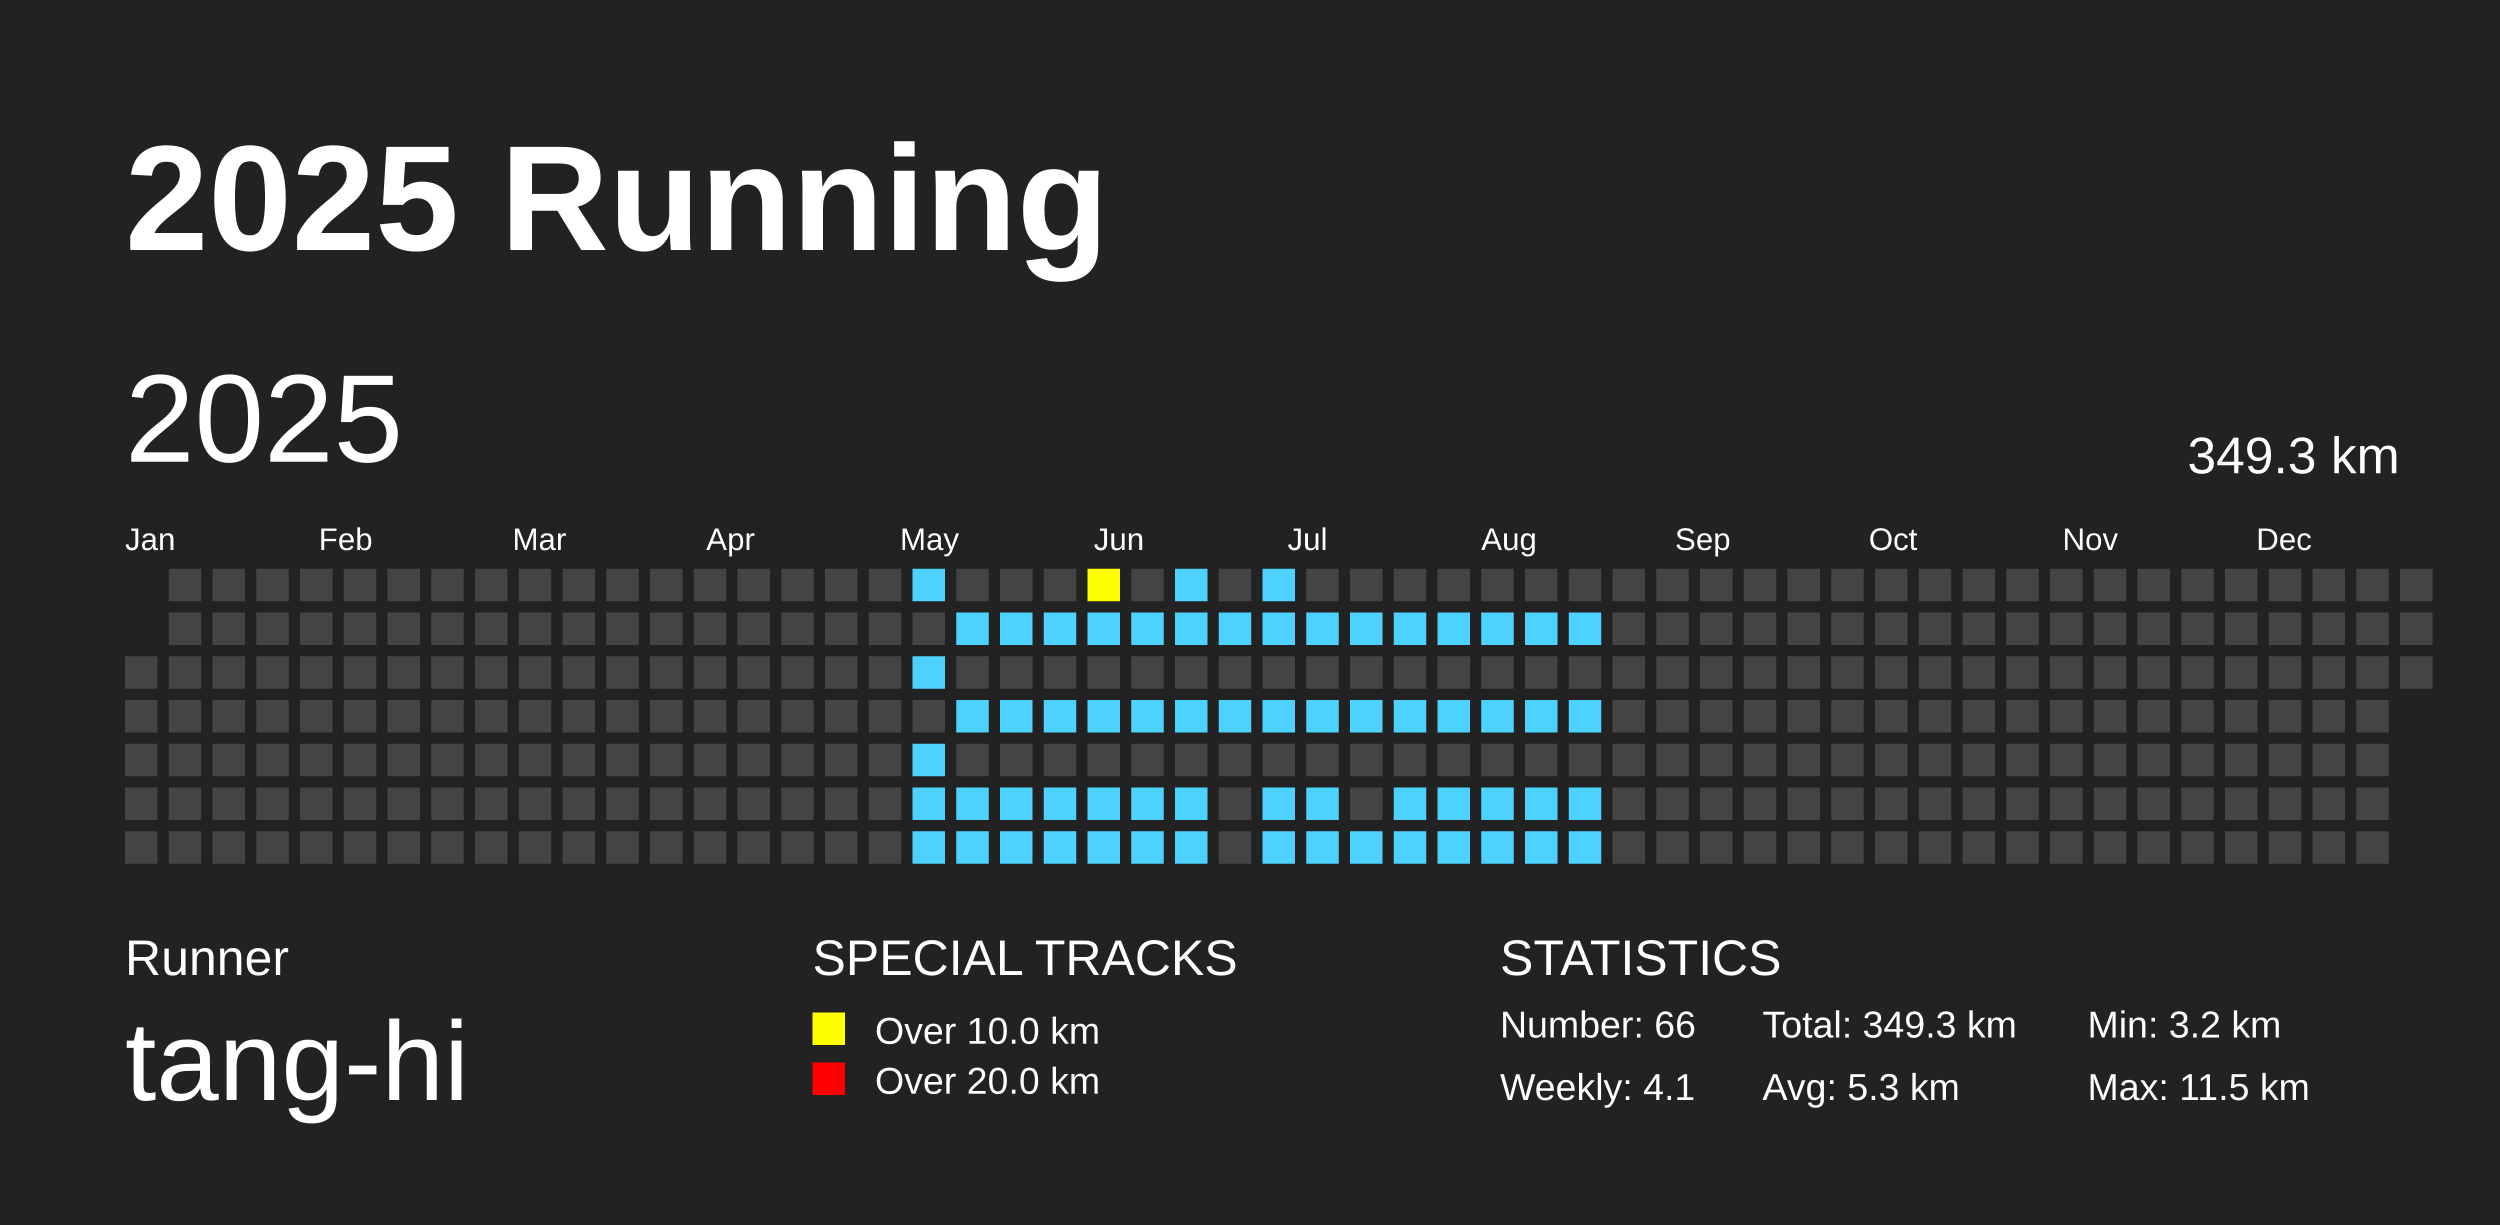
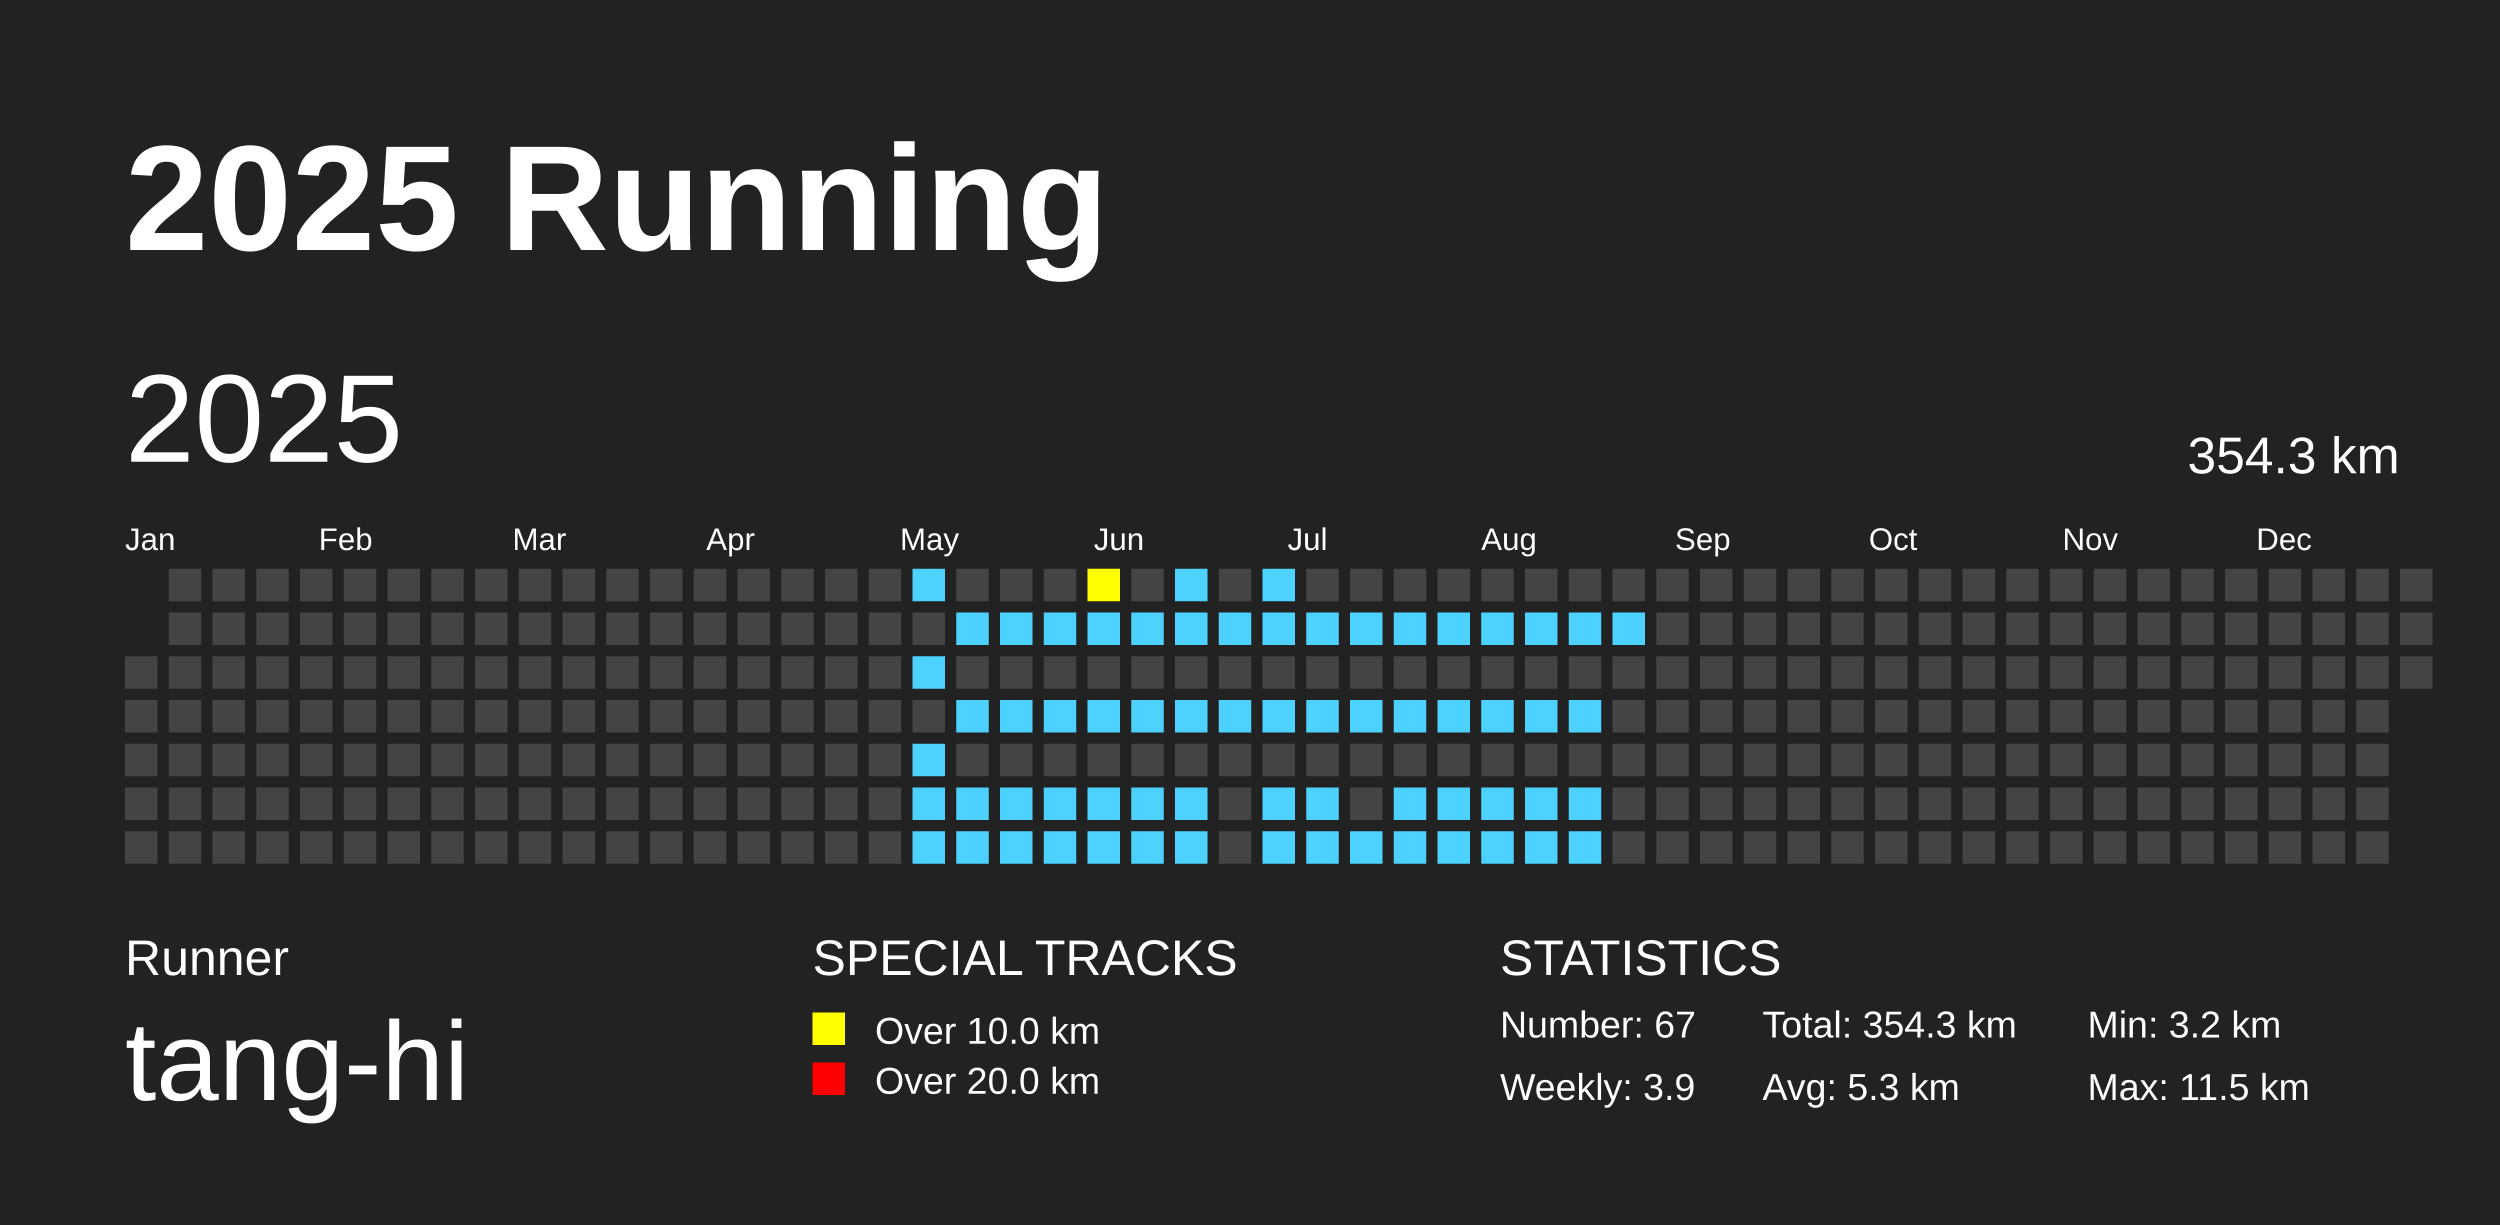
<svg xmlns="http://www.w3.org/2000/svg" baseProfile="full" height="98mm" version="1.1" viewBox="0,0,200,98" width="200mm">
  <defs />
  <rect fill="#222222" height="98" width="200" x="0" y="0" />
  <text fill="#FFFFFF" style="font-size:12px; font-family:Arial; font-weight:bold;" x="10" y="20">2025 Running</text>
  <text fill="#FFFFFF" style="font-size:4px; font-family:Arial" x="10" y="78">Runner</text>
  <text fill="#FFFFFF" style="font-size:9px; font-family:Arial" x="10" y="88">tang-hi</text>
  <text fill="#FFFFFF" style="font-size:4px; font-family:Arial" x="65" y="78">SPECIAL TRACKS</text>
  <rect fill="yellow" height="2.6" width="2.6" x="65" y="81" />
  <text fill="#FFFFFF" style="font-size:3px; font-family:Arial" x="70" y="83.5">Over 10.0 km</text>
  <rect fill="red" height="2.6" width="2.6" x="65" y="85" />
  <text fill="#FFFFFF" style="font-size:3px; font-family:Arial" x="70" y="87.5">Over 20.0 km</text>
  <text fill="#FFFFFF" style="font-size:4px; font-family:Arial" x="120" y="78">STATISTICS</text>
-   <text fill="#FFFFFF" style="font-size:3px; font-family:Arial" x="120" y="83">Number: 66</text>
-   <text fill="#FFFFFF" style="font-size:3px; font-family:Arial" x="120" y="88">Weekly: 4.1</text>
-   <text fill="#FFFFFF" style="font-size:3px; font-family:Arial" x="141" y="83">Total: 349.3 km</text>
+   <text fill="#FFFFFF" style="font-size:3px; font-family:Arial" x="120" y="83">Number: 67</text>
+   <text fill="#FFFFFF" style="font-size:3px; font-family:Arial" x="120" y="88">Weekly: 3.9</text>
+   <text fill="#FFFFFF" style="font-size:3px; font-family:Arial" x="141" y="83">Total: 354.3 km</text>
  <text fill="#FFFFFF" style="font-size:3px; font-family:Arial" x="141" y="88">Avg: 5.3 km</text>
  <text fill="#FFFFFF" style="font-size:3px; font-family:Arial" x="167" y="83">Min: 3.2 km</text>
  <text fill="#FFFFFF" style="font-size:3px; font-family:Arial" x="167" y="88">Max: 11.5 km</text>
  <text dominant-baseline="hanging" fill="#FFFFFF" style="font-size:10.0px; font-family:Arial;" x="10" y="30">2025</text>
-   <text dominant-baseline="hanging" fill="#FFFFFF" style="font-size:4.125px; font-family:Arial;" x="175" y="35">349.3 km</text>
+   <text dominant-baseline="hanging" fill="#FFFFFF" style="font-size:4.125px; font-family:Arial;" x="175" y="35">354.3 km</text>
  <text fill="#FFFFFF" style="font-size:2.5px; font-family:Arial" x="10.0" y="44">Jan</text>
  <text fill="#FFFFFF" style="font-size:2.5px; font-family:Arial" x="25.5" y="44">Feb</text>
  <text fill="#FFFFFF" style="font-size:2.5px; font-family:Arial" x="41.0" y="44">Mar</text>
  <text fill="#FFFFFF" style="font-size:2.5px; font-family:Arial" x="56.5" y="44">Apr</text>
  <text fill="#FFFFFF" style="font-size:2.5px; font-family:Arial" x="72.0" y="44">May</text>
  <text fill="#FFFFFF" style="font-size:2.5px; font-family:Arial" x="87.5" y="44">Jun</text>
  <text fill="#FFFFFF" style="font-size:2.5px; font-family:Arial" x="103.0" y="44">Jul</text>
  <text fill="#FFFFFF" style="font-size:2.5px; font-family:Arial" x="118.5" y="44">Aug</text>
  <text fill="#FFFFFF" style="font-size:2.5px; font-family:Arial" x="134.0" y="44">Sep</text>
  <text fill="#FFFFFF" style="font-size:2.5px; font-family:Arial" x="149.5" y="44">Oct</text>
  <text fill="#FFFFFF" style="font-size:2.5px; font-family:Arial" x="165.0" y="44">Nov</text>
  <text fill="#FFFFFF" style="font-size:2.5px; font-family:Arial" x="180.5" y="44">Dec</text>
  <rect fill="#444444" height="2.6" width="2.6" x="10.0" y="52.5" />
  <rect fill="#444444" height="2.6" width="2.6" x="10.0" y="56.0" />
  <rect fill="#444444" height="2.6" width="2.6" x="10.0" y="59.5" />
  <rect fill="#444444" height="2.6" width="2.6" x="10.0" y="63.0" />
  <rect fill="#444444" height="2.6" width="2.6" x="10.0" y="66.5" />
  <rect fill="#444444" height="2.6" width="2.6" x="13.5" y="45.5" />
  <rect fill="#444444" height="2.6" width="2.6" x="13.5" y="49.0" />
  <rect fill="#444444" height="2.6" width="2.6" x="13.5" y="52.5" />
  <rect fill="#444444" height="2.6" width="2.6" x="13.5" y="56.0" />
  <rect fill="#444444" height="2.6" width="2.6" x="13.5" y="59.5" />
  <rect fill="#444444" height="2.6" width="2.6" x="13.5" y="63.0" />
  <rect fill="#444444" height="2.6" width="2.6" x="13.5" y="66.5" />
  <rect fill="#444444" height="2.6" width="2.6" x="17.0" y="45.5" />
  <rect fill="#444444" height="2.6" width="2.6" x="17.0" y="49.0" />
  <rect fill="#444444" height="2.6" width="2.6" x="17.0" y="52.5" />
  <rect fill="#444444" height="2.6" width="2.6" x="17.0" y="56.0" />
  <rect fill="#444444" height="2.6" width="2.6" x="17.0" y="59.5" />
  <rect fill="#444444" height="2.6" width="2.6" x="17.0" y="63.0" />
  <rect fill="#444444" height="2.6" width="2.6" x="17.0" y="66.5" />
  <rect fill="#444444" height="2.6" width="2.6" x="20.5" y="45.5" />
  <rect fill="#444444" height="2.6" width="2.6" x="20.5" y="49.0" />
  <rect fill="#444444" height="2.6" width="2.6" x="20.5" y="52.5" />
  <rect fill="#444444" height="2.6" width="2.6" x="20.5" y="56.0" />
  <rect fill="#444444" height="2.6" width="2.6" x="20.5" y="59.5" />
  <rect fill="#444444" height="2.6" width="2.6" x="20.5" y="63.0" />
  <rect fill="#444444" height="2.6" width="2.6" x="20.5" y="66.5" />
  <rect fill="#444444" height="2.6" width="2.6" x="24.0" y="45.5" />
  <rect fill="#444444" height="2.6" width="2.6" x="24.0" y="49.0" />
  <rect fill="#444444" height="2.6" width="2.6" x="24.0" y="52.5" />
  <rect fill="#444444" height="2.6" width="2.6" x="24.0" y="56.0" />
  <rect fill="#444444" height="2.6" width="2.6" x="24.0" y="59.5" />
  <rect fill="#444444" height="2.6" width="2.6" x="24.0" y="63.0" />
  <rect fill="#444444" height="2.6" width="2.6" x="24.0" y="66.5" />
  <rect fill="#444444" height="2.6" width="2.6" x="27.5" y="45.5" />
  <rect fill="#444444" height="2.6" width="2.6" x="27.5" y="49.0" />
  <rect fill="#444444" height="2.6" width="2.6" x="27.5" y="52.5" />
  <rect fill="#444444" height="2.6" width="2.6" x="27.5" y="56.0" />
  <rect fill="#444444" height="2.6" width="2.6" x="27.5" y="59.5" />
  <rect fill="#444444" height="2.6" width="2.6" x="27.5" y="63.0" />
  <rect fill="#444444" height="2.6" width="2.6" x="27.5" y="66.5" />
  <rect fill="#444444" height="2.6" width="2.6" x="31.0" y="45.5" />
  <rect fill="#444444" height="2.6" width="2.6" x="31.0" y="49.0" />
  <rect fill="#444444" height="2.6" width="2.6" x="31.0" y="52.5" />
  <rect fill="#444444" height="2.6" width="2.6" x="31.0" y="56.0" />
  <rect fill="#444444" height="2.6" width="2.6" x="31.0" y="59.5" />
  <rect fill="#444444" height="2.6" width="2.6" x="31.0" y="63.0" />
  <rect fill="#444444" height="2.6" width="2.6" x="31.0" y="66.5" />
  <rect fill="#444444" height="2.6" width="2.6" x="34.5" y="45.5" />
  <rect fill="#444444" height="2.6" width="2.6" x="34.5" y="49.0" />
  <rect fill="#444444" height="2.6" width="2.6" x="34.5" y="52.5" />
  <rect fill="#444444" height="2.6" width="2.6" x="34.5" y="56.0" />
  <rect fill="#444444" height="2.6" width="2.6" x="34.5" y="59.5" />
  <rect fill="#444444" height="2.6" width="2.6" x="34.5" y="63.0" />
  <rect fill="#444444" height="2.6" width="2.6" x="34.5" y="66.5" />
  <rect fill="#444444" height="2.6" width="2.6" x="38.0" y="45.5" />
  <rect fill="#444444" height="2.6" width="2.6" x="38.0" y="49.0" />
  <rect fill="#444444" height="2.6" width="2.6" x="38.0" y="52.5" />
  <rect fill="#444444" height="2.6" width="2.6" x="38.0" y="56.0" />
  <rect fill="#444444" height="2.6" width="2.6" x="38.0" y="59.5" />
  <rect fill="#444444" height="2.6" width="2.6" x="38.0" y="63.0" />
  <rect fill="#444444" height="2.6" width="2.6" x="38.0" y="66.5" />
  <rect fill="#444444" height="2.6" width="2.6" x="41.5" y="45.5" />
  <rect fill="#444444" height="2.6" width="2.6" x="41.5" y="49.0" />
  <rect fill="#444444" height="2.6" width="2.6" x="41.5" y="52.5" />
  <rect fill="#444444" height="2.6" width="2.6" x="41.5" y="56.0" />
  <rect fill="#444444" height="2.6" width="2.6" x="41.5" y="59.5" />
  <rect fill="#444444" height="2.6" width="2.6" x="41.5" y="63.0" />
  <rect fill="#444444" height="2.6" width="2.6" x="41.5" y="66.5" />
  <rect fill="#444444" height="2.6" width="2.6" x="45.0" y="45.5" />
  <rect fill="#444444" height="2.6" width="2.6" x="45.0" y="49.0" />
  <rect fill="#444444" height="2.6" width="2.6" x="45.0" y="52.5" />
  <rect fill="#444444" height="2.6" width="2.6" x="45.0" y="56.0" />
  <rect fill="#444444" height="2.6" width="2.6" x="45.0" y="59.5" />
  <rect fill="#444444" height="2.6" width="2.6" x="45.0" y="63.0" />
  <rect fill="#444444" height="2.6" width="2.6" x="45.0" y="66.5" />
  <rect fill="#444444" height="2.6" width="2.6" x="48.5" y="45.5" />
  <rect fill="#444444" height="2.6" width="2.6" x="48.5" y="49.0" />
  <rect fill="#444444" height="2.6" width="2.6" x="48.5" y="52.5" />
  <rect fill="#444444" height="2.6" width="2.6" x="48.5" y="56.0" />
  <rect fill="#444444" height="2.6" width="2.6" x="48.5" y="59.5" />
  <rect fill="#444444" height="2.6" width="2.6" x="48.5" y="63.0" />
  <rect fill="#444444" height="2.6" width="2.6" x="48.5" y="66.5" />
  <rect fill="#444444" height="2.6" width="2.6" x="52.0" y="45.5" />
  <rect fill="#444444" height="2.6" width="2.6" x="52.0" y="49.0" />
  <rect fill="#444444" height="2.6" width="2.6" x="52.0" y="52.5" />
  <rect fill="#444444" height="2.6" width="2.6" x="52.0" y="56.0" />
  <rect fill="#444444" height="2.6" width="2.6" x="52.0" y="59.5" />
  <rect fill="#444444" height="2.6" width="2.6" x="52.0" y="63.0" />
  <rect fill="#444444" height="2.6" width="2.6" x="52.0" y="66.5" />
  <rect fill="#444444" height="2.6" width="2.6" x="55.5" y="45.5" />
  <rect fill="#444444" height="2.6" width="2.6" x="55.5" y="49.0" />
  <rect fill="#444444" height="2.6" width="2.6" x="55.5" y="52.5" />
  <rect fill="#444444" height="2.6" width="2.6" x="55.5" y="56.0" />
  <rect fill="#444444" height="2.6" width="2.6" x="55.5" y="59.5" />
  <rect fill="#444444" height="2.6" width="2.6" x="55.5" y="63.0" />
  <rect fill="#444444" height="2.6" width="2.6" x="55.5" y="66.5" />
  <rect fill="#444444" height="2.6" width="2.6" x="59.0" y="45.5" />
  <rect fill="#444444" height="2.6" width="2.6" x="59.0" y="49.0" />
  <rect fill="#444444" height="2.6" width="2.6" x="59.0" y="52.5" />
  <rect fill="#444444" height="2.6" width="2.6" x="59.0" y="56.0" />
  <rect fill="#444444" height="2.6" width="2.6" x="59.0" y="59.5" />
  <rect fill="#444444" height="2.6" width="2.6" x="59.0" y="63.0" />
  <rect fill="#444444" height="2.6" width="2.6" x="59.0" y="66.5" />
  <rect fill="#444444" height="2.6" width="2.6" x="62.5" y="45.5" />
  <rect fill="#444444" height="2.6" width="2.6" x="62.5" y="49.0" />
  <rect fill="#444444" height="2.6" width="2.6" x="62.5" y="52.5" />
  <rect fill="#444444" height="2.6" width="2.6" x="62.5" y="56.0" />
  <rect fill="#444444" height="2.6" width="2.6" x="62.5" y="59.5" />
  <rect fill="#444444" height="2.6" width="2.6" x="62.5" y="63.0" />
  <rect fill="#444444" height="2.6" width="2.6" x="62.5" y="66.5" />
  <rect fill="#444444" height="2.6" width="2.6" x="66.0" y="45.5" />
  <rect fill="#444444" height="2.6" width="2.6" x="66.0" y="49.0" />
  <rect fill="#444444" height="2.6" width="2.6" x="66.0" y="52.5" />
  <rect fill="#444444" height="2.6" width="2.6" x="66.0" y="56.0" />
  <rect fill="#444444" height="2.6" width="2.6" x="66.0" y="59.5" />
  <rect fill="#444444" height="2.6" width="2.6" x="66.0" y="63.0" />
  <rect fill="#444444" height="2.6" width="2.6" x="66.0" y="66.5" />
  <rect fill="#444444" height="2.6" width="2.6" x="69.5" y="45.5" />
  <rect fill="#444444" height="2.6" width="2.6" x="69.5" y="49.0" />
  <rect fill="#444444" height="2.6" width="2.6" x="69.5" y="52.5" />
  <rect fill="#444444" height="2.6" width="2.6" x="69.5" y="56.0" />
  <rect fill="#444444" height="2.6" width="2.6" x="69.5" y="59.5" />
  <rect fill="#444444" height="2.6" width="2.6" x="69.5" y="63.0" />
  <rect fill="#444444" height="2.6" width="2.6" x="69.5" y="66.5" />
  <rect fill="#4DD2FF" height="2.6" width="2.6" x="73.0" y="45.5" />
  <rect fill="#444444" height="2.6" width="2.6" x="73.0" y="49.0" />
  <rect fill="#4DD2FF" height="2.6" width="2.6" x="73.0" y="52.5" />
  <rect fill="#444444" height="2.6" width="2.6" x="73.0" y="56.0" />
  <rect fill="#4DD2FF" height="2.6" width="2.6" x="73.0" y="59.5" />
  <rect fill="#4DD2FF" height="2.6" width="2.6" x="73.0" y="63.0" />
  <rect fill="#4DD2FF" height="2.6" width="2.6" x="73.0" y="66.5" />
  <rect fill="#444444" height="2.6" width="2.6" x="76.5" y="45.5" />
  <rect fill="#4DD2FF" height="2.6" width="2.6" x="76.5" y="49.0" />
  <rect fill="#444444" height="2.6" width="2.6" x="76.5" y="52.5" />
  <rect fill="#4DD2FF" height="2.6" width="2.6" x="76.5" y="56.0" />
  <rect fill="#444444" height="2.6" width="2.6" x="76.5" y="59.5" />
  <rect fill="#4DD2FF" height="2.6" width="2.6" x="76.5" y="63.0" />
  <rect fill="#4DD2FF" height="2.6" width="2.6" x="76.5" y="66.5" />
  <rect fill="#444444" height="2.6" width="2.6" x="80.0" y="45.5" />
  <rect fill="#4DD2FF" height="2.6" width="2.6" x="80.0" y="49.0" />
  <rect fill="#444444" height="2.6" width="2.6" x="80.0" y="52.5" />
  <rect fill="#4DD2FF" height="2.6" width="2.6" x="80.0" y="56.0" />
  <rect fill="#444444" height="2.6" width="2.6" x="80.0" y="59.5" />
  <rect fill="#4DD2FF" height="2.6" width="2.6" x="80.0" y="63.0" />
  <rect fill="#4DD2FF" height="2.6" width="2.6" x="80.0" y="66.5" />
  <rect fill="#444444" height="2.6" width="2.6" x="83.5" y="45.5" />
  <rect fill="#4DD2FF" height="2.6" width="2.6" x="83.5" y="49.0" />
  <rect fill="#444444" height="2.6" width="2.6" x="83.5" y="52.5" />
  <rect fill="#4DD2FF" height="2.6" width="2.6" x="83.5" y="56.0" />
  <rect fill="#444444" height="2.6" width="2.6" x="83.5" y="59.5" />
  <rect fill="#4DD2FF" height="2.6" width="2.6" x="83.5" y="63.0" />
  <rect fill="#4DD2FF" height="2.6" width="2.6" x="83.5" y="66.5" />
  <rect fill="yellow" height="2.6" width="2.6" x="87.0" y="45.5" />
  <rect fill="#4DD2FF" height="2.6" width="2.6" x="87.0" y="49.0" />
  <rect fill="#444444" height="2.6" width="2.6" x="87.0" y="52.5" />
  <rect fill="#4DD2FF" height="2.6" width="2.6" x="87.0" y="56.0" />
  <rect fill="#444444" height="2.6" width="2.6" x="87.0" y="59.5" />
  <rect fill="#4DD2FF" height="2.6" width="2.6" x="87.0" y="63.0" />
  <rect fill="#4DD2FF" height="2.6" width="2.6" x="87.0" y="66.5" />
  <rect fill="#444444" height="2.6" width="2.6" x="90.5" y="45.5" />
  <rect fill="#4DD2FF" height="2.6" width="2.6" x="90.5" y="49.0" />
  <rect fill="#444444" height="2.6" width="2.6" x="90.5" y="52.5" />
  <rect fill="#4DD2FF" height="2.6" width="2.6" x="90.5" y="56.0" />
  <rect fill="#444444" height="2.6" width="2.6" x="90.5" y="59.5" />
  <rect fill="#4DD2FF" height="2.6" width="2.6" x="90.5" y="63.0" />
  <rect fill="#4DD2FF" height="2.6" width="2.6" x="90.5" y="66.5" />
  <rect fill="#4DD2FF" height="2.6" width="2.6" x="94.0" y="45.5" />
  <rect fill="#4DD2FF" height="2.6" width="2.6" x="94.0" y="49.0" />
  <rect fill="#444444" height="2.6" width="2.6" x="94.0" y="52.5" />
  <rect fill="#4DD2FF" height="2.6" width="2.6" x="94.0" y="56.0" />
  <rect fill="#444444" height="2.6" width="2.6" x="94.0" y="59.5" />
  <rect fill="#4DD2FF" height="2.6" width="2.6" x="94.0" y="63.0" />
  <rect fill="#4DD2FF" height="2.6" width="2.6" x="94.0" y="66.5" />
  <rect fill="#444444" height="2.6" width="2.6" x="97.5" y="45.5" />
  <rect fill="#4DD2FF" height="2.6" width="2.6" x="97.5" y="49.0" />
  <rect fill="#444444" height="2.6" width="2.6" x="97.5" y="52.5" />
  <rect fill="#4DD2FF" height="2.6" width="2.6" x="97.5" y="56.0" />
  <rect fill="#444444" height="2.6" width="2.6" x="97.5" y="59.5" />
  <rect fill="#444444" height="2.6" width="2.6" x="97.5" y="63.0" />
  <rect fill="#444444" height="2.6" width="2.6" x="97.5" y="66.5" />
  <rect fill="#4DD2FF" height="2.6" width="2.6" x="101.0" y="45.5" />
  <rect fill="#4DD2FF" height="2.6" width="2.6" x="101.0" y="49.0" />
  <rect fill="#444444" height="2.6" width="2.6" x="101.0" y="52.5" />
  <rect fill="#4DD2FF" height="2.6" width="2.6" x="101.0" y="56.0" />
  <rect fill="#444444" height="2.6" width="2.6" x="101.0" y="59.5" />
  <rect fill="#4DD2FF" height="2.6" width="2.6" x="101.0" y="63.0" />
  <rect fill="#4DD2FF" height="2.6" width="2.6" x="101.0" y="66.5" />
  <rect fill="#444444" height="2.6" width="2.6" x="104.5" y="45.5" />
  <rect fill="#4DD2FF" height="2.6" width="2.6" x="104.5" y="49.0" />
  <rect fill="#444444" height="2.6" width="2.6" x="104.5" y="52.5" />
  <rect fill="#4DD2FF" height="2.6" width="2.6" x="104.5" y="56.0" />
  <rect fill="#444444" height="2.6" width="2.6" x="104.5" y="59.5" />
  <rect fill="#4DD2FF" height="2.6" width="2.6" x="104.5" y="63.0" />
  <rect fill="#4DD2FF" height="2.6" width="2.6" x="104.5" y="66.5" />
  <rect fill="#444444" height="2.6" width="2.6" x="108.0" y="45.5" />
  <rect fill="#4DD2FF" height="2.6" width="2.6" x="108.0" y="49.0" />
  <rect fill="#444444" height="2.6" width="2.6" x="108.0" y="52.5" />
  <rect fill="#4DD2FF" height="2.6" width="2.6" x="108.0" y="56.0" />
  <rect fill="#444444" height="2.6" width="2.6" x="108.0" y="59.5" />
  <rect fill="#444444" height="2.6" width="2.6" x="108.0" y="63.0" />
  <rect fill="#4DD2FF" height="2.6" width="2.6" x="108.0" y="66.5" />
  <rect fill="#444444" height="2.6" width="2.6" x="111.5" y="45.5" />
  <rect fill="#4DD2FF" height="2.6" width="2.6" x="111.5" y="49.0" />
  <rect fill="#444444" height="2.6" width="2.6" x="111.5" y="52.5" />
  <rect fill="#4DD2FF" height="2.6" width="2.6" x="111.5" y="56.0" />
  <rect fill="#444444" height="2.6" width="2.6" x="111.5" y="59.5" />
  <rect fill="#4DD2FF" height="2.6" width="2.6" x="111.5" y="63.0" />
  <rect fill="#4DD2FF" height="2.6" width="2.6" x="111.5" y="66.5" />
  <rect fill="#444444" height="2.6" width="2.6" x="115.0" y="45.5" />
  <rect fill="#4DD2FF" height="2.6" width="2.6" x="115.0" y="49.0" />
  <rect fill="#444444" height="2.6" width="2.6" x="115.0" y="52.5" />
  <rect fill="#4DD2FF" height="2.6" width="2.6" x="115.0" y="56.0" />
  <rect fill="#444444" height="2.6" width="2.6" x="115.0" y="59.5" />
  <rect fill="#4DD2FF" height="2.6" width="2.6" x="115.0" y="63.0" />
  <rect fill="#4DD2FF" height="2.6" width="2.6" x="115.0" y="66.5" />
  <rect fill="#444444" height="2.6" width="2.6" x="118.5" y="45.5" />
  <rect fill="#4DD2FF" height="2.6" width="2.6" x="118.5" y="49.0" />
  <rect fill="#444444" height="2.6" width="2.6" x="118.5" y="52.5" />
  <rect fill="#4DD2FF" height="2.6" width="2.6" x="118.5" y="56.0" />
  <rect fill="#444444" height="2.6" width="2.6" x="118.5" y="59.5" />
  <rect fill="#4DD2FF" height="2.6" width="2.6" x="118.5" y="63.0" />
  <rect fill="#4DD2FF" height="2.6" width="2.6" x="118.5" y="66.5" />
  <rect fill="#444444" height="2.6" width="2.6" x="122.0" y="45.5" />
  <rect fill="#4DD2FF" height="2.6" width="2.6" x="122.0" y="49.0" />
  <rect fill="#444444" height="2.6" width="2.6" x="122.0" y="52.5" />
  <rect fill="#4DD2FF" height="2.6" width="2.6" x="122.0" y="56.0" />
  <rect fill="#444444" height="2.6" width="2.6" x="122.0" y="59.5" />
  <rect fill="#4DD2FF" height="2.6" width="2.6" x="122.0" y="63.0" />
  <rect fill="#4DD2FF" height="2.6" width="2.6" x="122.0" y="66.5" />
  <rect fill="#444444" height="2.6" width="2.6" x="125.5" y="45.5" />
  <rect fill="#4DD2FF" height="2.6" width="2.6" x="125.5" y="49.0" />
  <rect fill="#444444" height="2.6" width="2.6" x="125.5" y="52.5" />
  <rect fill="#4DD2FF" height="2.6" width="2.6" x="125.5" y="56.0" />
  <rect fill="#444444" height="2.6" width="2.6" x="125.5" y="59.5" />
  <rect fill="#4DD2FF" height="2.6" width="2.6" x="125.5" y="63.0" />
  <rect fill="#4DD2FF" height="2.6" width="2.6" x="125.5" y="66.5" />
  <rect fill="#444444" height="2.6" width="2.6" x="129.0" y="45.5" />
-   <rect fill="#444444" height="2.6" width="2.6" x="129.0" y="49.0" />
+   <rect fill="#4DD2FF" height="2.6" width="2.6" x="129.0" y="49.0" />
  <rect fill="#444444" height="2.6" width="2.6" x="129.0" y="52.5" />
  <rect fill="#444444" height="2.6" width="2.6" x="129.0" y="56.0" />
  <rect fill="#444444" height="2.6" width="2.6" x="129.0" y="59.5" />
  <rect fill="#444444" height="2.6" width="2.6" x="129.0" y="63.0" />
  <rect fill="#444444" height="2.6" width="2.6" x="129.0" y="66.5" />
  <rect fill="#444444" height="2.6" width="2.6" x="132.5" y="45.5" />
  <rect fill="#444444" height="2.6" width="2.6" x="132.5" y="49.0" />
  <rect fill="#444444" height="2.6" width="2.6" x="132.5" y="52.5" />
  <rect fill="#444444" height="2.6" width="2.6" x="132.5" y="56.0" />
  <rect fill="#444444" height="2.6" width="2.6" x="132.5" y="59.5" />
  <rect fill="#444444" height="2.6" width="2.6" x="132.5" y="63.0" />
  <rect fill="#444444" height="2.6" width="2.6" x="132.5" y="66.5" />
  <rect fill="#444444" height="2.6" width="2.6" x="136.0" y="45.5" />
  <rect fill="#444444" height="2.6" width="2.6" x="136.0" y="49.0" />
  <rect fill="#444444" height="2.6" width="2.6" x="136.0" y="52.5" />
  <rect fill="#444444" height="2.6" width="2.6" x="136.0" y="56.0" />
  <rect fill="#444444" height="2.6" width="2.6" x="136.0" y="59.5" />
  <rect fill="#444444" height="2.6" width="2.6" x="136.0" y="63.0" />
  <rect fill="#444444" height="2.6" width="2.6" x="136.0" y="66.5" />
  <rect fill="#444444" height="2.6" width="2.6" x="139.5" y="45.5" />
  <rect fill="#444444" height="2.6" width="2.6" x="139.5" y="49.0" />
  <rect fill="#444444" height="2.6" width="2.6" x="139.5" y="52.5" />
  <rect fill="#444444" height="2.6" width="2.6" x="139.5" y="56.0" />
  <rect fill="#444444" height="2.6" width="2.6" x="139.5" y="59.5" />
  <rect fill="#444444" height="2.6" width="2.6" x="139.5" y="63.0" />
  <rect fill="#444444" height="2.6" width="2.6" x="139.5" y="66.5" />
  <rect fill="#444444" height="2.6" width="2.6" x="143.0" y="45.5" />
  <rect fill="#444444" height="2.6" width="2.6" x="143.0" y="49.0" />
  <rect fill="#444444" height="2.6" width="2.6" x="143.0" y="52.5" />
  <rect fill="#444444" height="2.6" width="2.6" x="143.0" y="56.0" />
  <rect fill="#444444" height="2.6" width="2.6" x="143.0" y="59.5" />
  <rect fill="#444444" height="2.6" width="2.6" x="143.0" y="63.0" />
  <rect fill="#444444" height="2.6" width="2.6" x="143.0" y="66.5" />
  <rect fill="#444444" height="2.6" width="2.6" x="146.5" y="45.5" />
  <rect fill="#444444" height="2.6" width="2.6" x="146.5" y="49.0" />
  <rect fill="#444444" height="2.6" width="2.6" x="146.5" y="52.5" />
  <rect fill="#444444" height="2.6" width="2.6" x="146.5" y="56.0" />
  <rect fill="#444444" height="2.6" width="2.6" x="146.5" y="59.5" />
  <rect fill="#444444" height="2.6" width="2.6" x="146.5" y="63.0" />
  <rect fill="#444444" height="2.6" width="2.6" x="146.5" y="66.5" />
  <rect fill="#444444" height="2.6" width="2.6" x="150.0" y="45.5" />
  <rect fill="#444444" height="2.6" width="2.6" x="150.0" y="49.0" />
  <rect fill="#444444" height="2.6" width="2.6" x="150.0" y="52.5" />
  <rect fill="#444444" height="2.6" width="2.6" x="150.0" y="56.0" />
  <rect fill="#444444" height="2.6" width="2.6" x="150.0" y="59.5" />
  <rect fill="#444444" height="2.6" width="2.6" x="150.0" y="63.0" />
  <rect fill="#444444" height="2.6" width="2.6" x="150.0" y="66.5" />
  <rect fill="#444444" height="2.6" width="2.6" x="153.5" y="45.5" />
  <rect fill="#444444" height="2.6" width="2.6" x="153.5" y="49.0" />
  <rect fill="#444444" height="2.6" width="2.6" x="153.5" y="52.5" />
  <rect fill="#444444" height="2.6" width="2.6" x="153.5" y="56.0" />
  <rect fill="#444444" height="2.6" width="2.6" x="153.5" y="59.5" />
  <rect fill="#444444" height="2.6" width="2.6" x="153.5" y="63.0" />
  <rect fill="#444444" height="2.6" width="2.6" x="153.5" y="66.5" />
  <rect fill="#444444" height="2.6" width="2.6" x="157.0" y="45.5" />
  <rect fill="#444444" height="2.6" width="2.6" x="157.0" y="49.0" />
  <rect fill="#444444" height="2.6" width="2.6" x="157.0" y="52.5" />
  <rect fill="#444444" height="2.6" width="2.6" x="157.0" y="56.0" />
  <rect fill="#444444" height="2.6" width="2.6" x="157.0" y="59.5" />
  <rect fill="#444444" height="2.6" width="2.6" x="157.0" y="63.0" />
  <rect fill="#444444" height="2.6" width="2.6" x="157.0" y="66.5" />
  <rect fill="#444444" height="2.6" width="2.6" x="160.5" y="45.5" />
  <rect fill="#444444" height="2.6" width="2.6" x="160.5" y="49.0" />
  <rect fill="#444444" height="2.6" width="2.6" x="160.5" y="52.5" />
  <rect fill="#444444" height="2.6" width="2.6" x="160.5" y="56.0" />
  <rect fill="#444444" height="2.6" width="2.6" x="160.5" y="59.5" />
  <rect fill="#444444" height="2.6" width="2.6" x="160.5" y="63.0" />
  <rect fill="#444444" height="2.6" width="2.6" x="160.5" y="66.5" />
  <rect fill="#444444" height="2.6" width="2.6" x="164.0" y="45.5" />
  <rect fill="#444444" height="2.6" width="2.6" x="164.0" y="49.0" />
  <rect fill="#444444" height="2.6" width="2.6" x="164.0" y="52.5" />
  <rect fill="#444444" height="2.6" width="2.6" x="164.0" y="56.0" />
  <rect fill="#444444" height="2.6" width="2.6" x="164.0" y="59.5" />
  <rect fill="#444444" height="2.6" width="2.6" x="164.0" y="63.0" />
  <rect fill="#444444" height="2.6" width="2.6" x="164.0" y="66.5" />
  <rect fill="#444444" height="2.6" width="2.6" x="167.5" y="45.5" />
  <rect fill="#444444" height="2.6" width="2.6" x="167.5" y="49.0" />
  <rect fill="#444444" height="2.6" width="2.6" x="167.5" y="52.5" />
  <rect fill="#444444" height="2.6" width="2.6" x="167.5" y="56.0" />
  <rect fill="#444444" height="2.6" width="2.6" x="167.5" y="59.5" />
  <rect fill="#444444" height="2.6" width="2.6" x="167.5" y="63.0" />
  <rect fill="#444444" height="2.6" width="2.6" x="167.5" y="66.5" />
  <rect fill="#444444" height="2.6" width="2.6" x="171.0" y="45.5" />
  <rect fill="#444444" height="2.6" width="2.6" x="171.0" y="49.0" />
  <rect fill="#444444" height="2.6" width="2.6" x="171.0" y="52.5" />
  <rect fill="#444444" height="2.6" width="2.6" x="171.0" y="56.0" />
  <rect fill="#444444" height="2.6" width="2.6" x="171.0" y="59.5" />
  <rect fill="#444444" height="2.6" width="2.6" x="171.0" y="63.0" />
  <rect fill="#444444" height="2.6" width="2.6" x="171.0" y="66.5" />
  <rect fill="#444444" height="2.6" width="2.6" x="174.5" y="45.5" />
  <rect fill="#444444" height="2.6" width="2.6" x="174.5" y="49.0" />
  <rect fill="#444444" height="2.6" width="2.6" x="174.5" y="52.5" />
  <rect fill="#444444" height="2.6" width="2.6" x="174.5" y="56.0" />
  <rect fill="#444444" height="2.6" width="2.6" x="174.5" y="59.5" />
  <rect fill="#444444" height="2.6" width="2.6" x="174.5" y="63.0" />
  <rect fill="#444444" height="2.6" width="2.6" x="174.5" y="66.5" />
  <rect fill="#444444" height="2.6" width="2.6" x="178.0" y="45.5" />
  <rect fill="#444444" height="2.6" width="2.6" x="178.0" y="49.0" />
  <rect fill="#444444" height="2.6" width="2.6" x="178.0" y="52.5" />
  <rect fill="#444444" height="2.6" width="2.6" x="178.0" y="56.0" />
  <rect fill="#444444" height="2.6" width="2.6" x="178.0" y="59.5" />
  <rect fill="#444444" height="2.6" width="2.6" x="178.0" y="63.0" />
  <rect fill="#444444" height="2.6" width="2.6" x="178.0" y="66.5" />
  <rect fill="#444444" height="2.6" width="2.6" x="181.5" y="45.5" />
  <rect fill="#444444" height="2.6" width="2.6" x="181.5" y="49.0" />
  <rect fill="#444444" height="2.6" width="2.6" x="181.5" y="52.5" />
  <rect fill="#444444" height="2.6" width="2.6" x="181.5" y="56.0" />
  <rect fill="#444444" height="2.6" width="2.6" x="181.5" y="59.5" />
  <rect fill="#444444" height="2.6" width="2.6" x="181.5" y="63.0" />
  <rect fill="#444444" height="2.6" width="2.6" x="181.5" y="66.5" />
  <rect fill="#444444" height="2.6" width="2.6" x="185.0" y="45.5" />
  <rect fill="#444444" height="2.6" width="2.6" x="185.0" y="49.0" />
  <rect fill="#444444" height="2.6" width="2.6" x="185.0" y="52.5" />
  <rect fill="#444444" height="2.6" width="2.6" x="185.0" y="56.0" />
  <rect fill="#444444" height="2.6" width="2.6" x="185.0" y="59.5" />
  <rect fill="#444444" height="2.6" width="2.6" x="185.0" y="63.0" />
  <rect fill="#444444" height="2.6" width="2.6" x="185.0" y="66.5" />
  <rect fill="#444444" height="2.6" width="2.6" x="188.5" y="45.5" />
  <rect fill="#444444" height="2.6" width="2.6" x="188.5" y="49.0" />
  <rect fill="#444444" height="2.6" width="2.6" x="188.5" y="52.5" />
  <rect fill="#444444" height="2.6" width="2.6" x="188.5" y="56.0" />
  <rect fill="#444444" height="2.6" width="2.6" x="188.5" y="59.5" />
  <rect fill="#444444" height="2.6" width="2.6" x="188.5" y="63.0" />
  <rect fill="#444444" height="2.6" width="2.6" x="188.5" y="66.5" />
  <rect fill="#444444" height="2.6" width="2.6" x="192.0" y="45.5" />
  <rect fill="#444444" height="2.6" width="2.6" x="192.0" y="49.0" />
  <rect fill="#444444" height="2.6" width="2.6" x="192.0" y="52.5" />
</svg>
